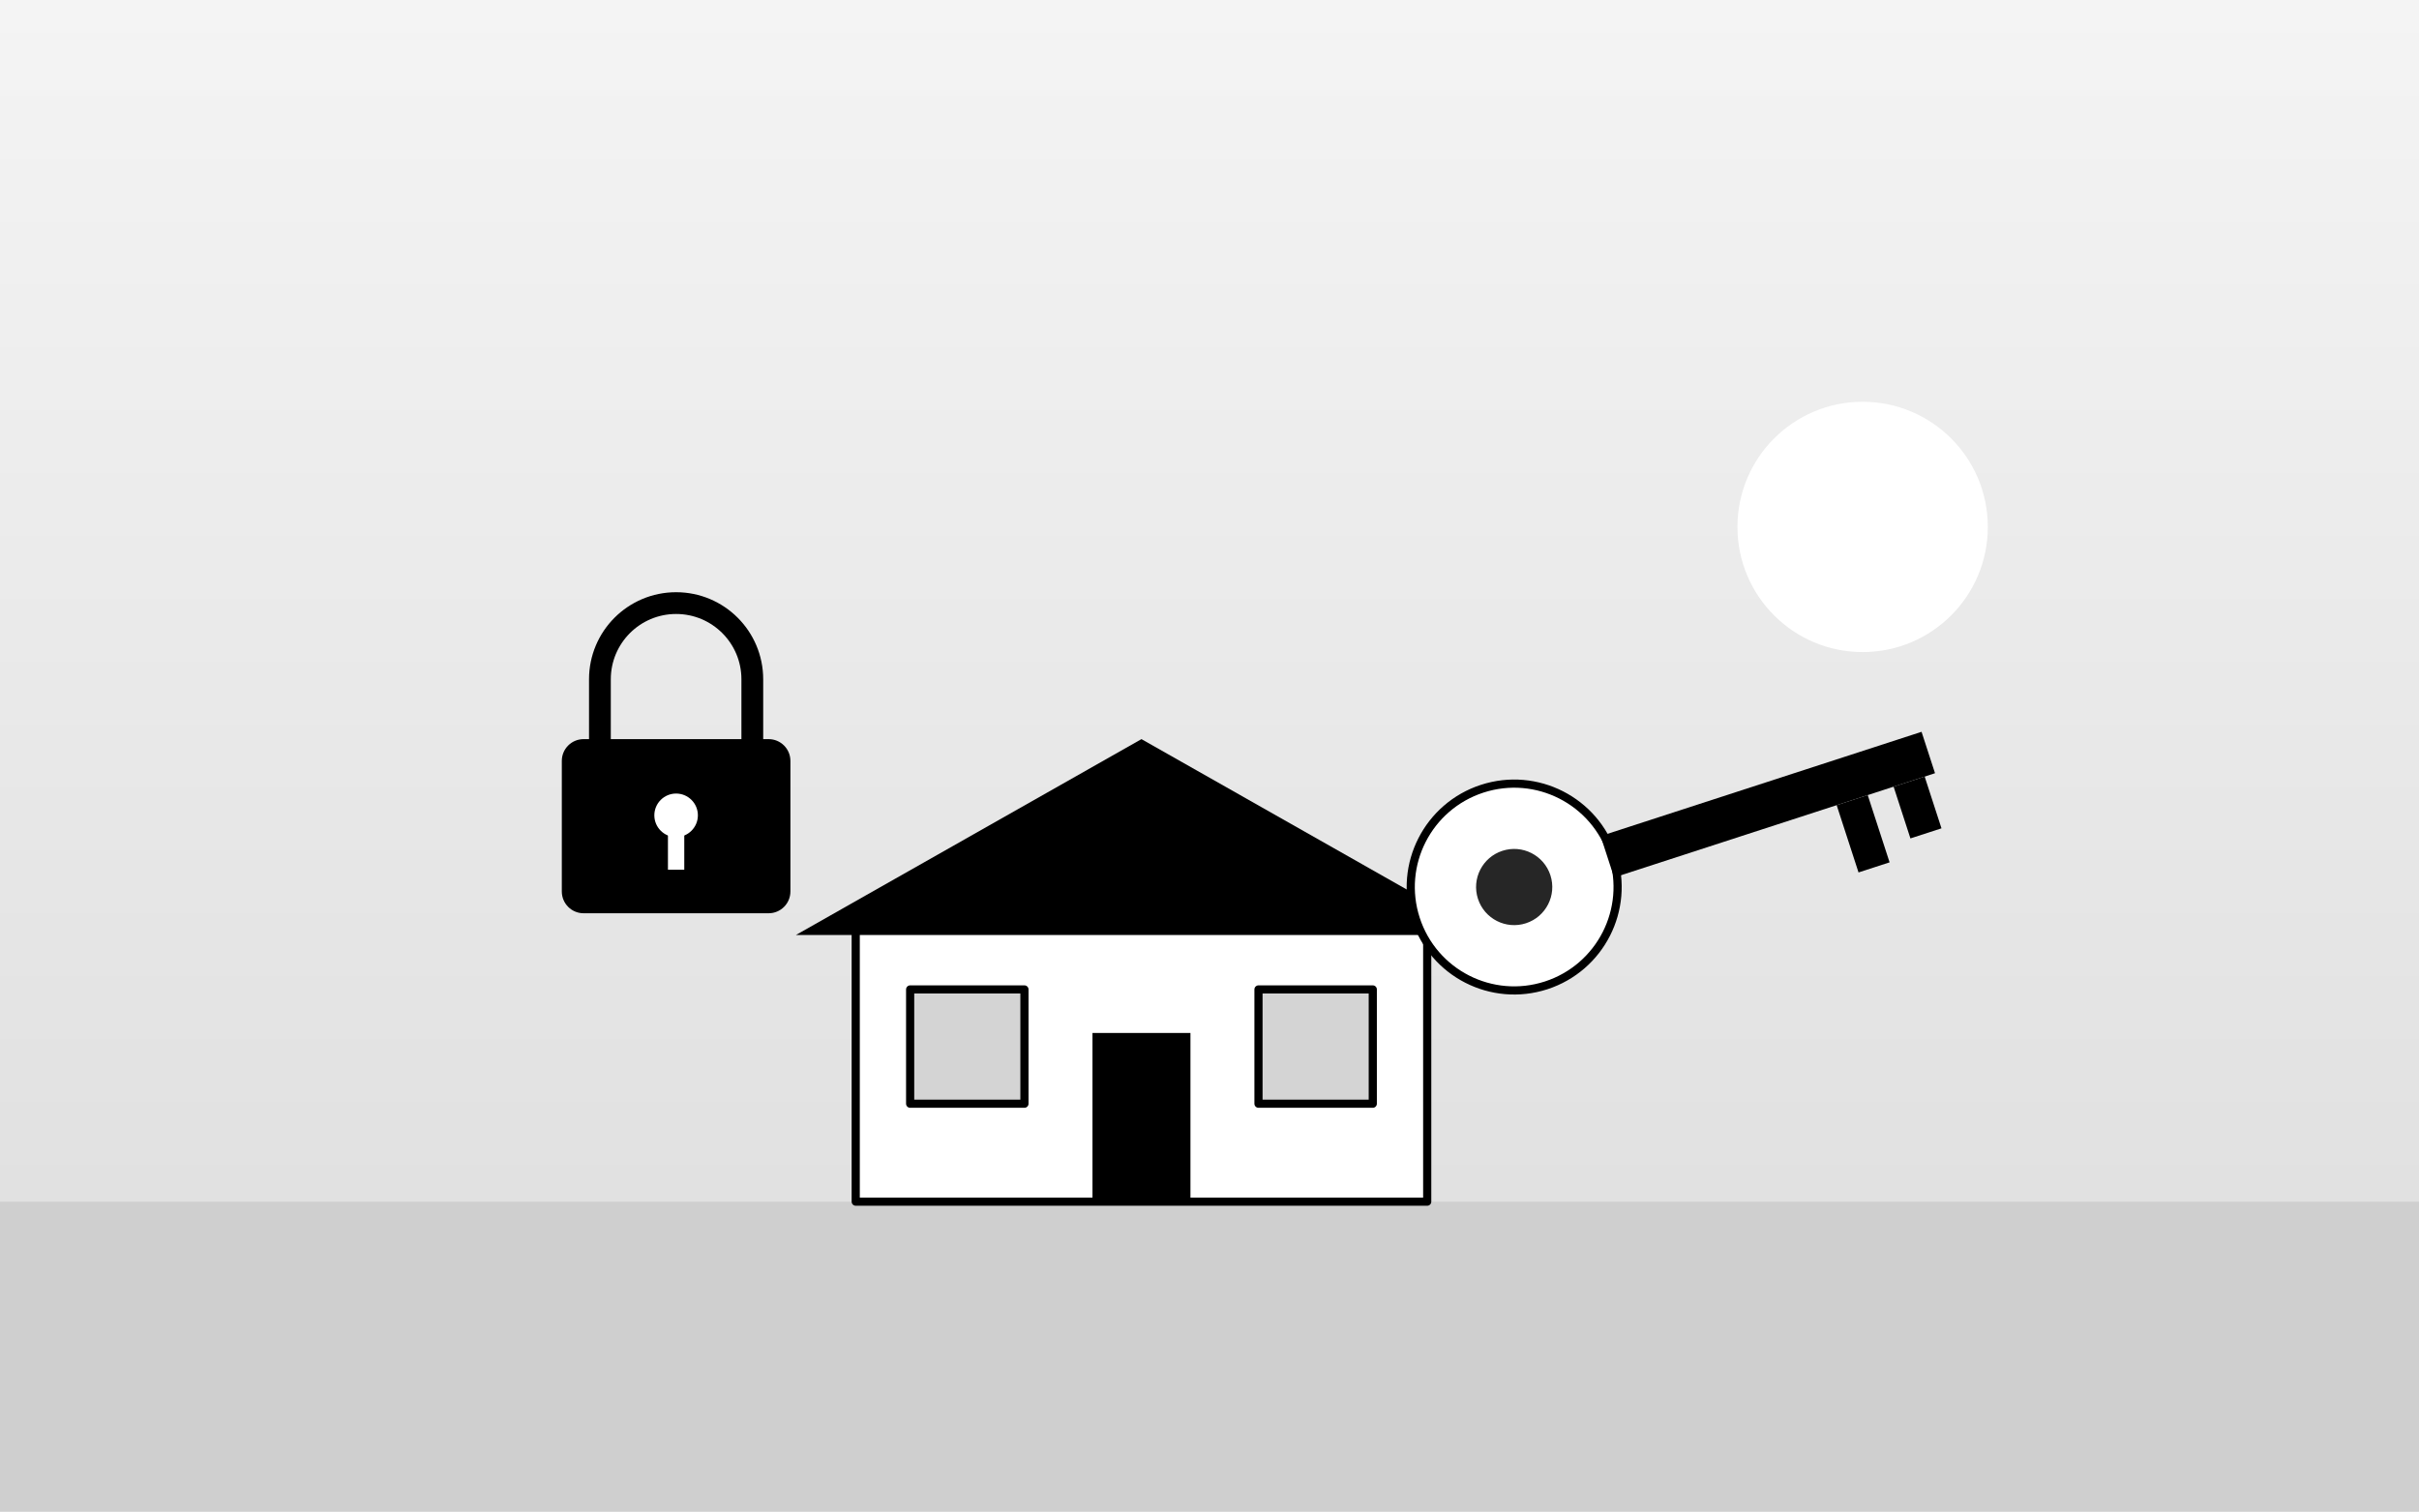
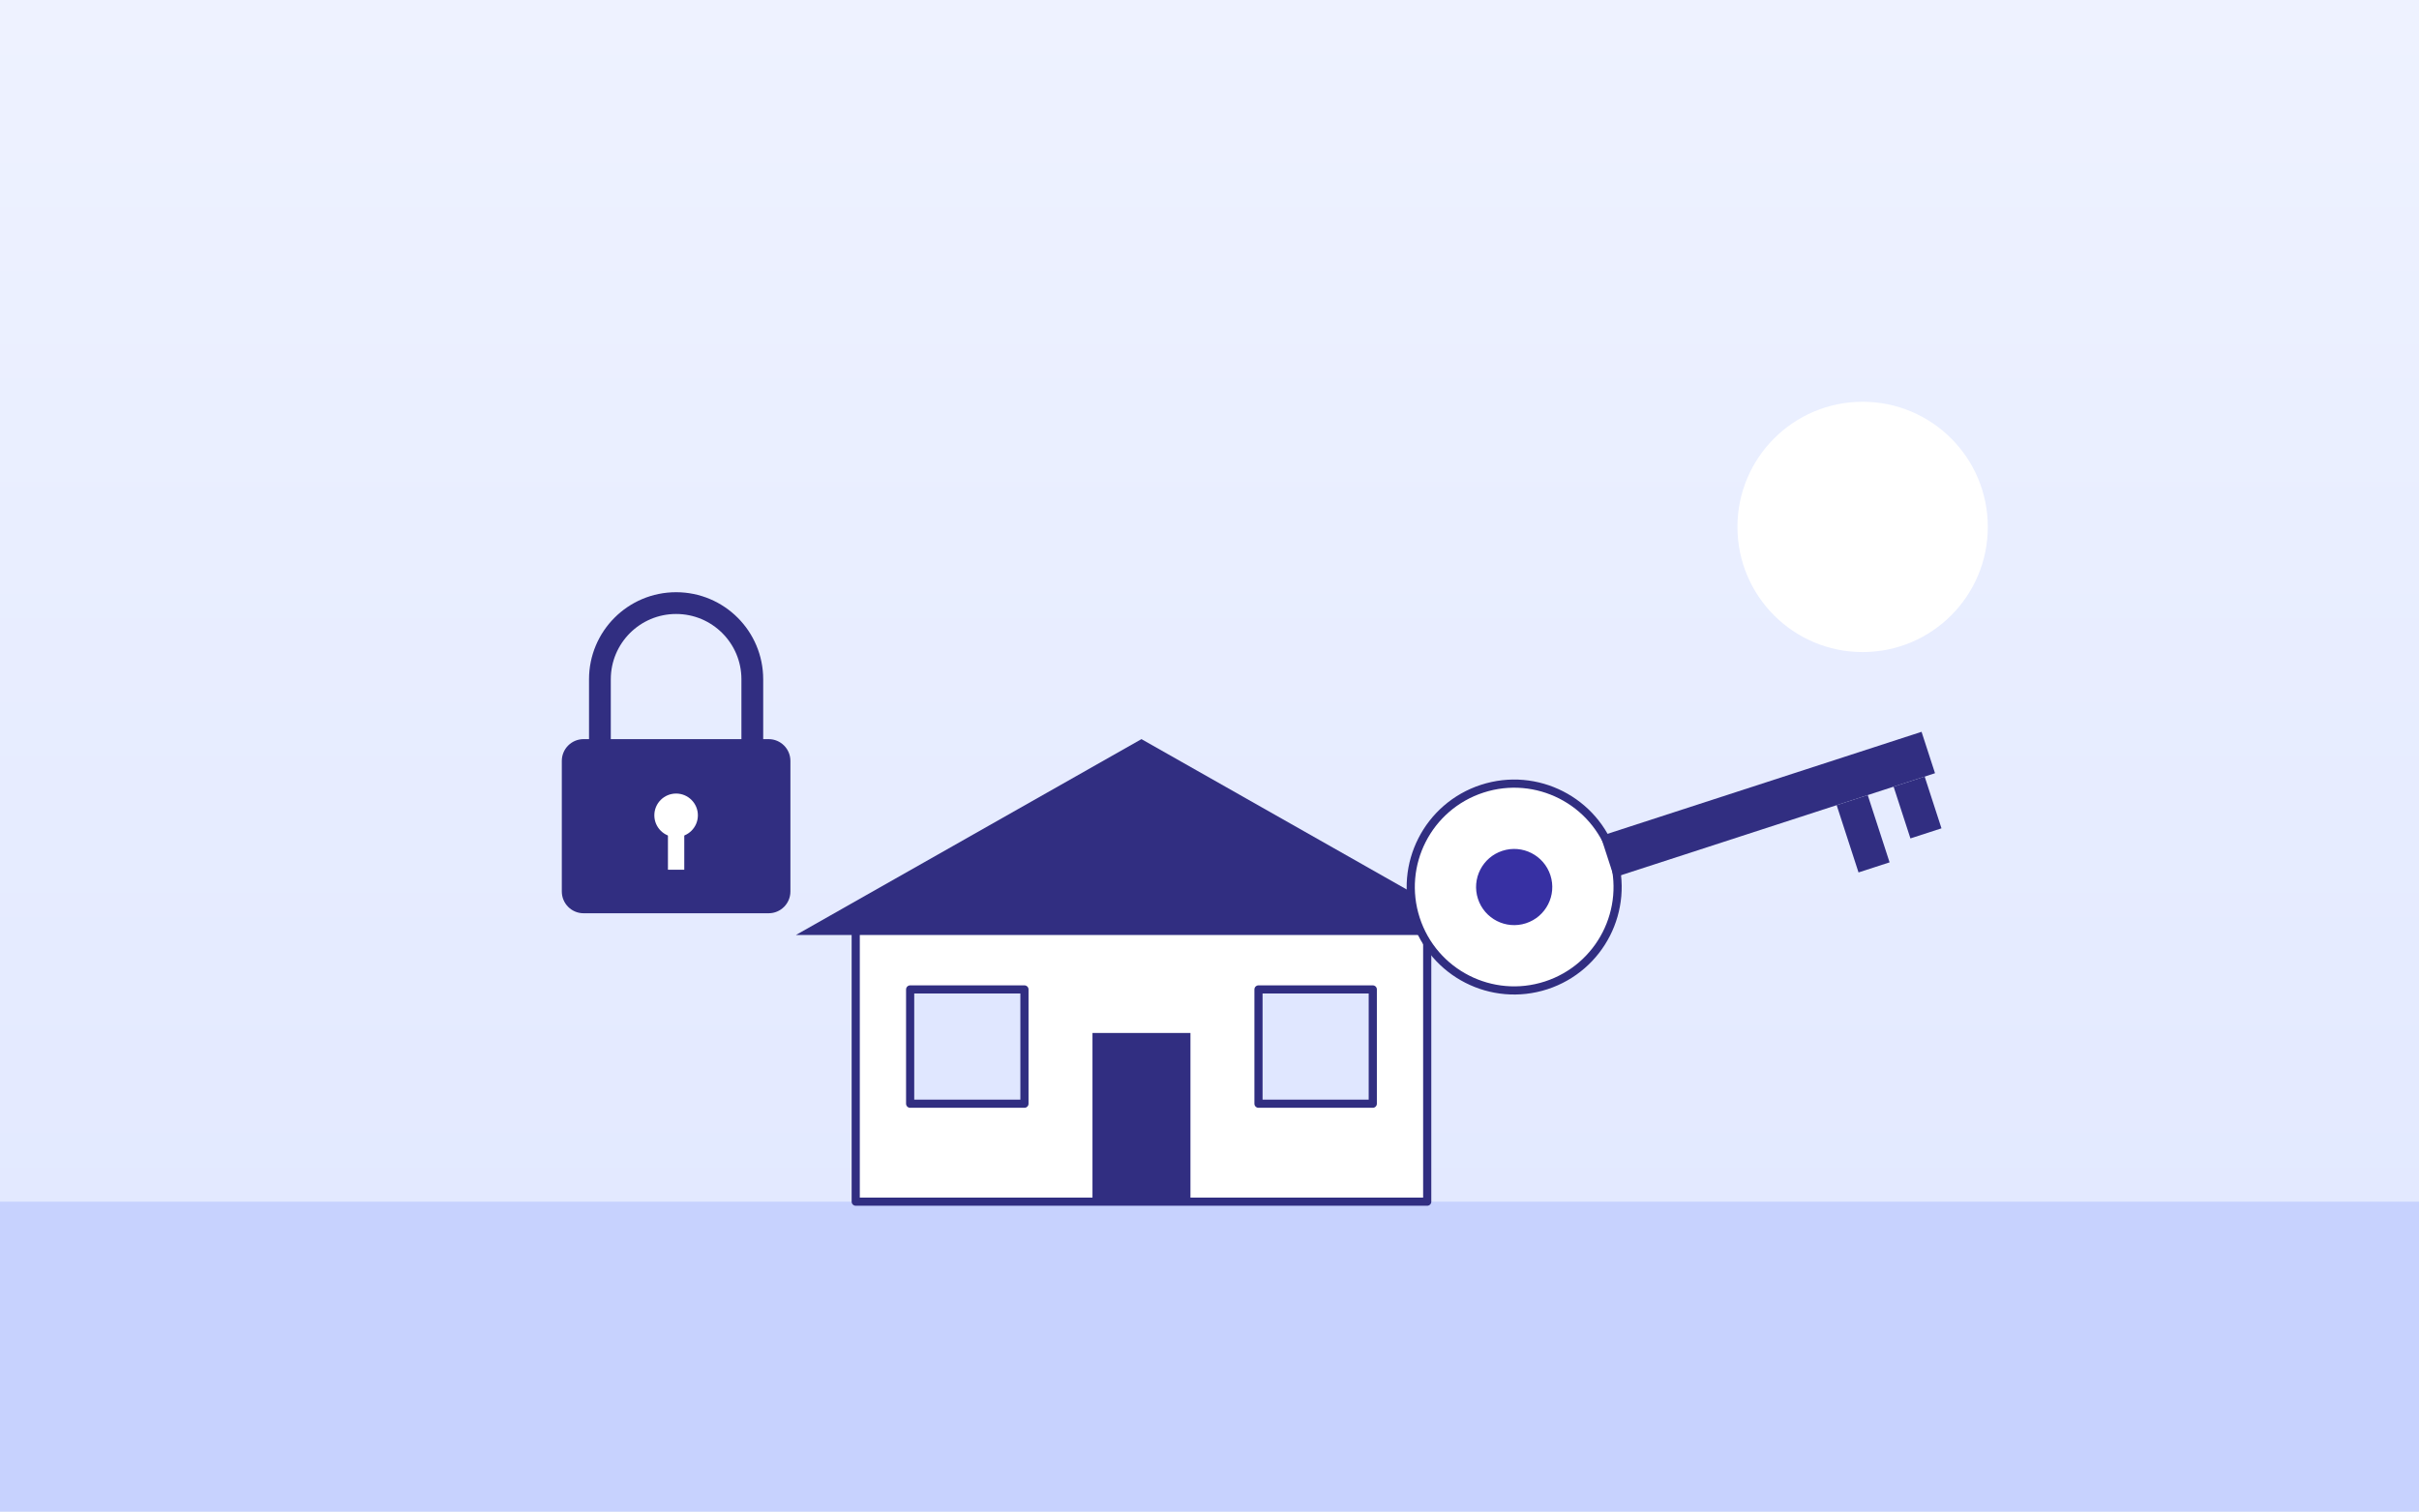
<svg xmlns="http://www.w3.org/2000/svg" viewBox="0 0 640 400" preserveAspectRatio="xMidYMid slice">
  <defs>
    <linearGradient id="g" x1="0" y1="0" x2="0" y2="1">
-       <stop offset="0" stop-color="#F4F4F4" />
-       <stop offset="1" stop-color="#DCDCDC" />
+       <stop offset="0" stop-color="#EEF2FF" />
+       <stop offset="1" stop-color="#E0E7FF" />
    </linearGradient>
  </defs>
  <rect width="640" height="400" fill="url(#g)" />
-   <rect y="318" width="640" height="82" fill="#CFCFCF" />
+   <rect y="318" width="640" height="82" fill="#C7D2FE" />
  <g transform="translate(320 318) scale(.72) translate(-320 -318)">
    <circle cx="560" cy="70" r="46" fill="#fff" />
-     <rect x="190" y="214" width="210" height="104" fill="#fff" stroke="#000" stroke-width="3" stroke-linejoin="round" />
-     <polygon points="168,220 295.0,148 422,220" fill="#000" />
-     <rect x="277.0" y="256" width="36" height="62" fill="#000" />
-     <rect x="210" y="240" width="42" height="42" fill="#D4D4D4" stroke="#000" stroke-width="3" stroke-linejoin="round" />
-     <rect x="338" y="240" width="42" height="42" fill="#D4D4D4" stroke="#000" stroke-width="3" stroke-linejoin="round" />
+     <rect x="190" y="214" width="210" height="104" fill="#fff" stroke="#312E81" stroke-width="3" stroke-linejoin="round" />
+     <polygon points="168,220 295.0,148 422,220" fill="#312E81" />
+     <rect x="277.0" y="256" width="36" height="62" fill="#312E81" />
+     <rect x="210" y="240" width="42" height="42" fill="#E0E7FF" stroke="#312E81" stroke-width="3" stroke-linejoin="round" />
+     <rect x="338" y="240" width="42" height="42" fill="#E0E7FF" stroke="#312E81" stroke-width="3" stroke-linejoin="round" />
    <g transform="rotate(-18 470 190)">
-       <circle cx="430" cy="190" r="38" fill="#fff" stroke="#000" stroke-width="3" stroke-linejoin="round" />
-       <circle cx="430" cy="190" r="14" fill="#262626" />
-       <rect x="466" y="182" width="124" height="16" fill="#000" />
-       <rect x="552" y="198" width="12" height="26" fill="#000" />
-       <rect x="574" y="198" width="12" height="20" fill="#000" />
+       <circle cx="430" cy="190" r="38" fill="#fff" stroke="#312E81" stroke-width="3" stroke-linejoin="round" />
+       <circle cx="430" cy="190" r="14" fill="#3730A3" />
+       <rect x="466" y="182" width="124" height="16" fill="#312E81" />
+       <rect x="552" y="198" width="12" height="26" fill="#312E81" />
+       <rect x="574" y="198" width="12" height="20" fill="#312E81" />
    </g>
-     <path d="M96 150v-24a28 28 0 0 1 56 0v24" fill="none" stroke="#000" stroke-width="8" />
-     <rect x="82" y="148" width="84" height="64" rx="8" fill="#000" />
+     <path d="M96 150v-24a28 28 0 0 1 56 0v24" fill="none" stroke="#312E81" stroke-width="8" />
+     <rect x="82" y="148" width="84" height="64" rx="8" fill="#312E81" />
    <circle cx="124" cy="176" r="8" fill="#fff" />
    <rect x="121" y="178" width="6" height="18" fill="#fff" />
  </g>
</svg>
